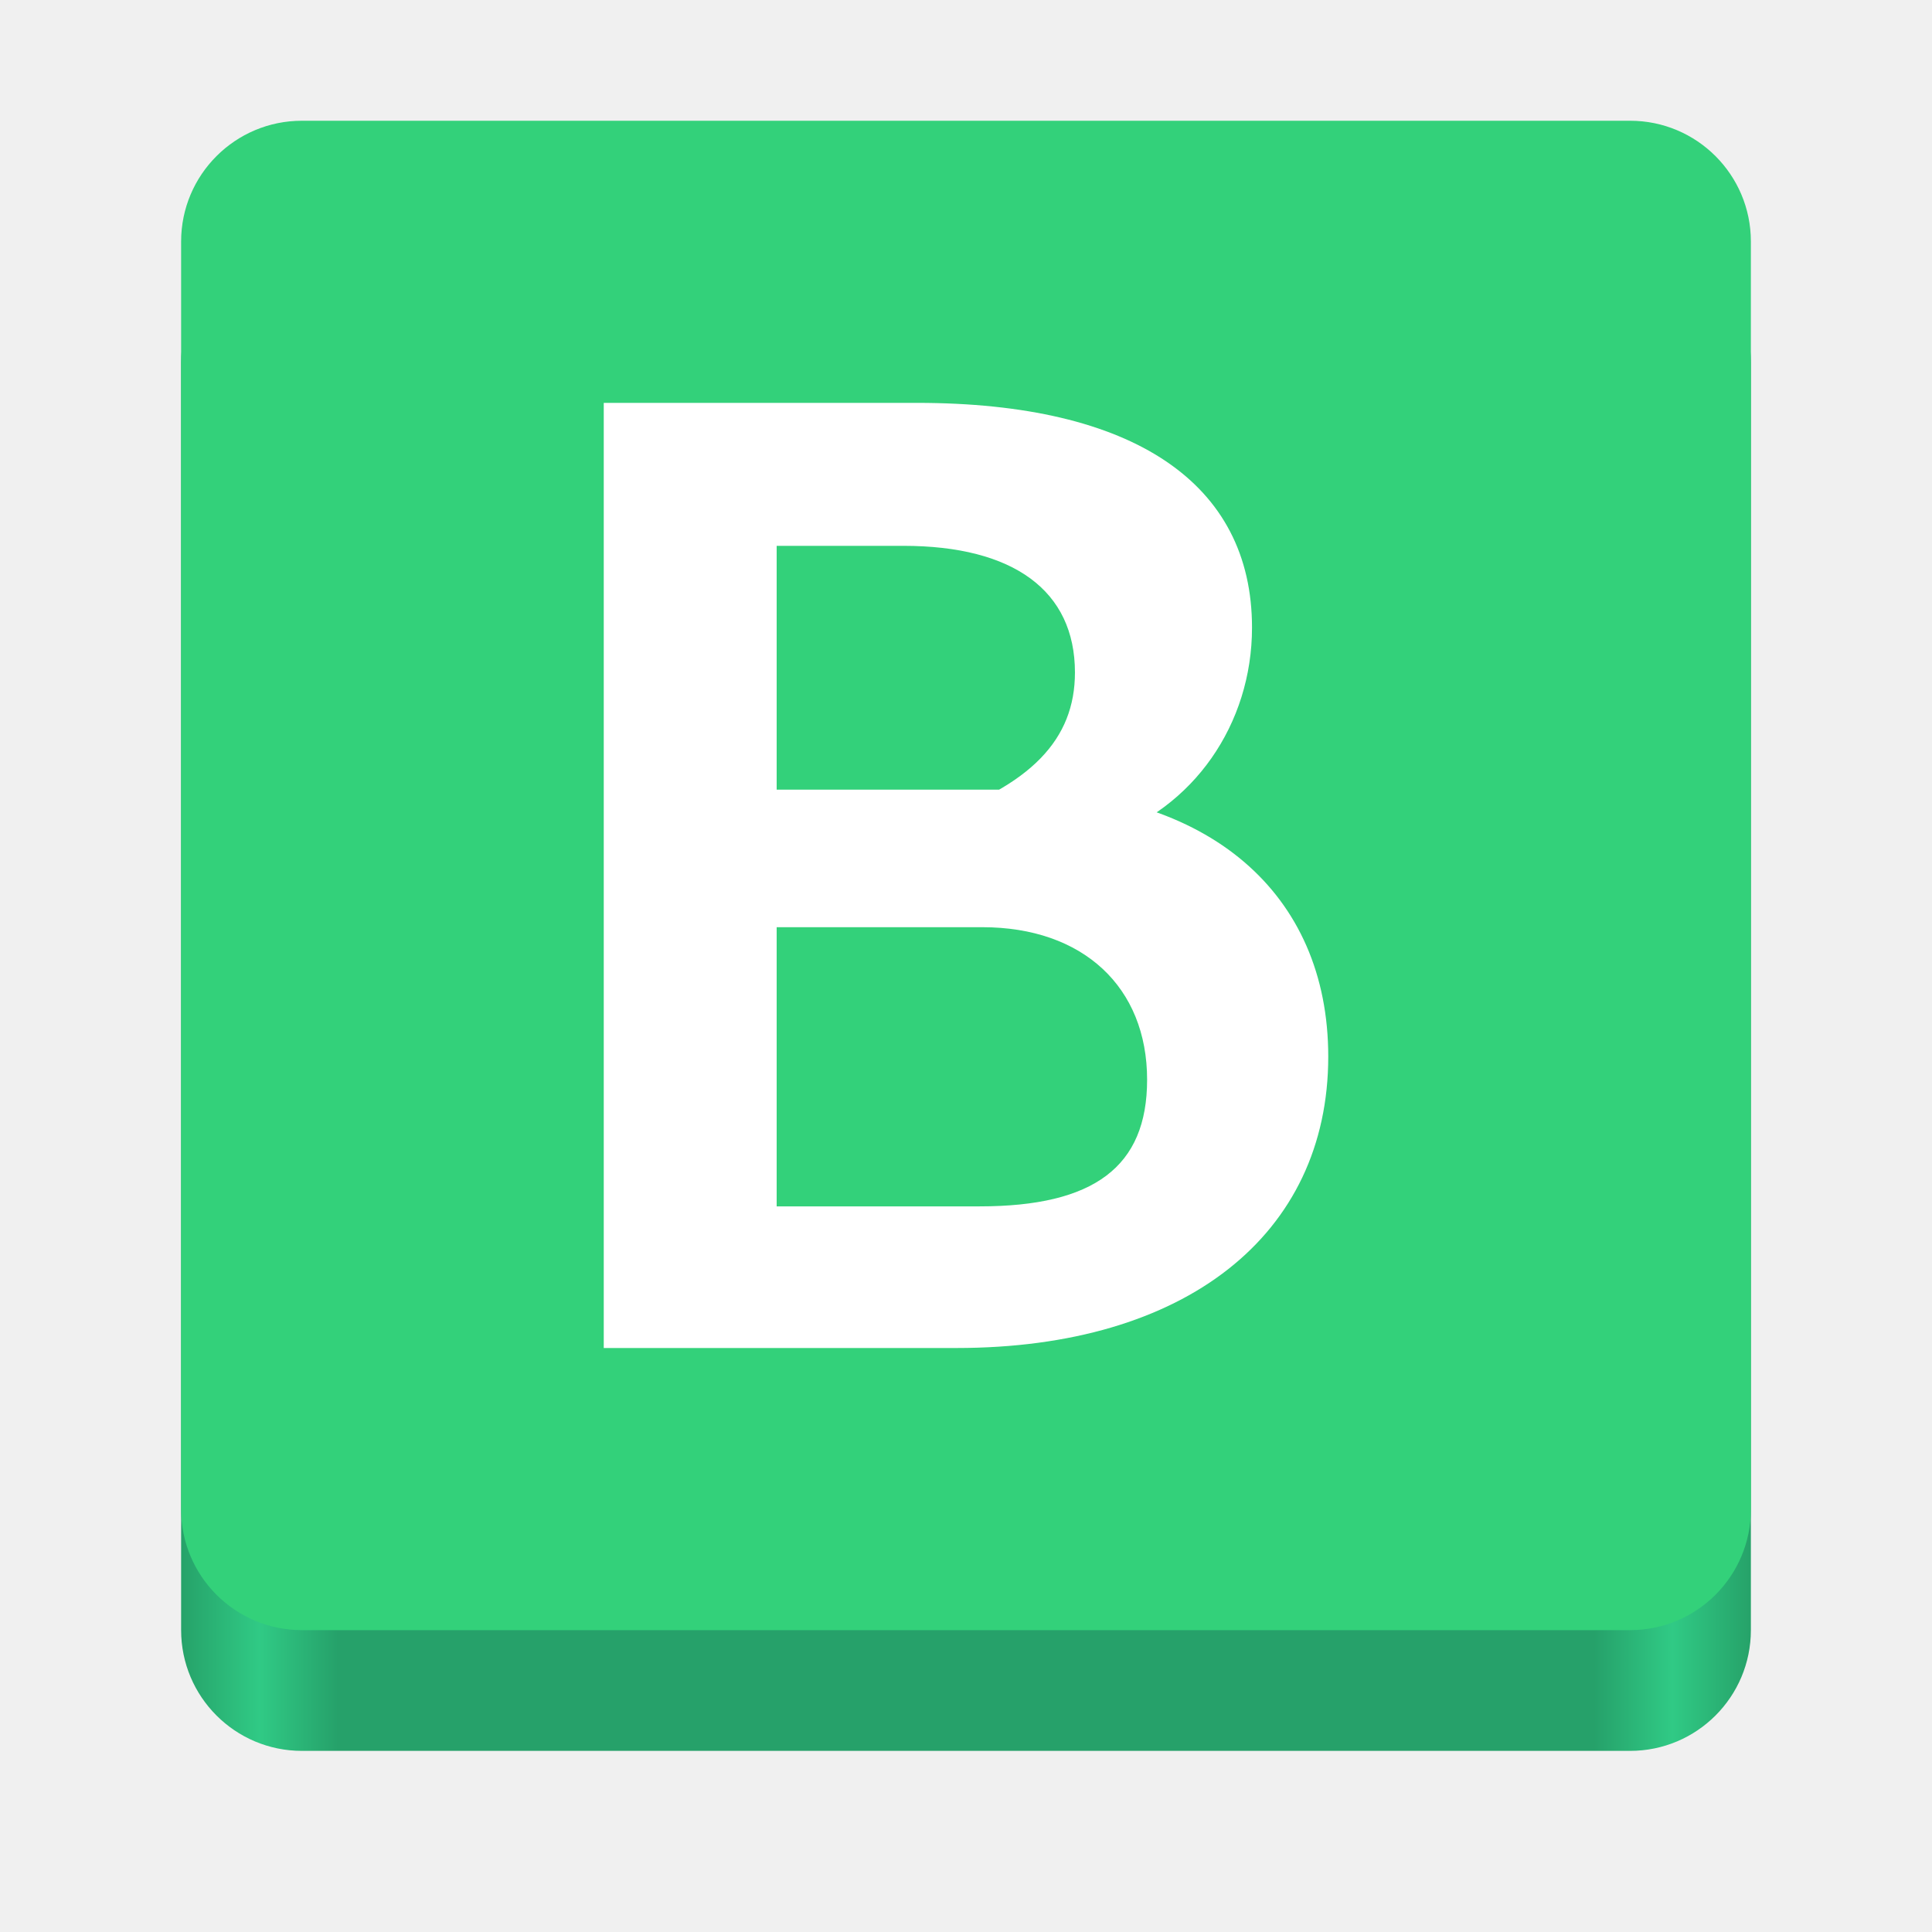
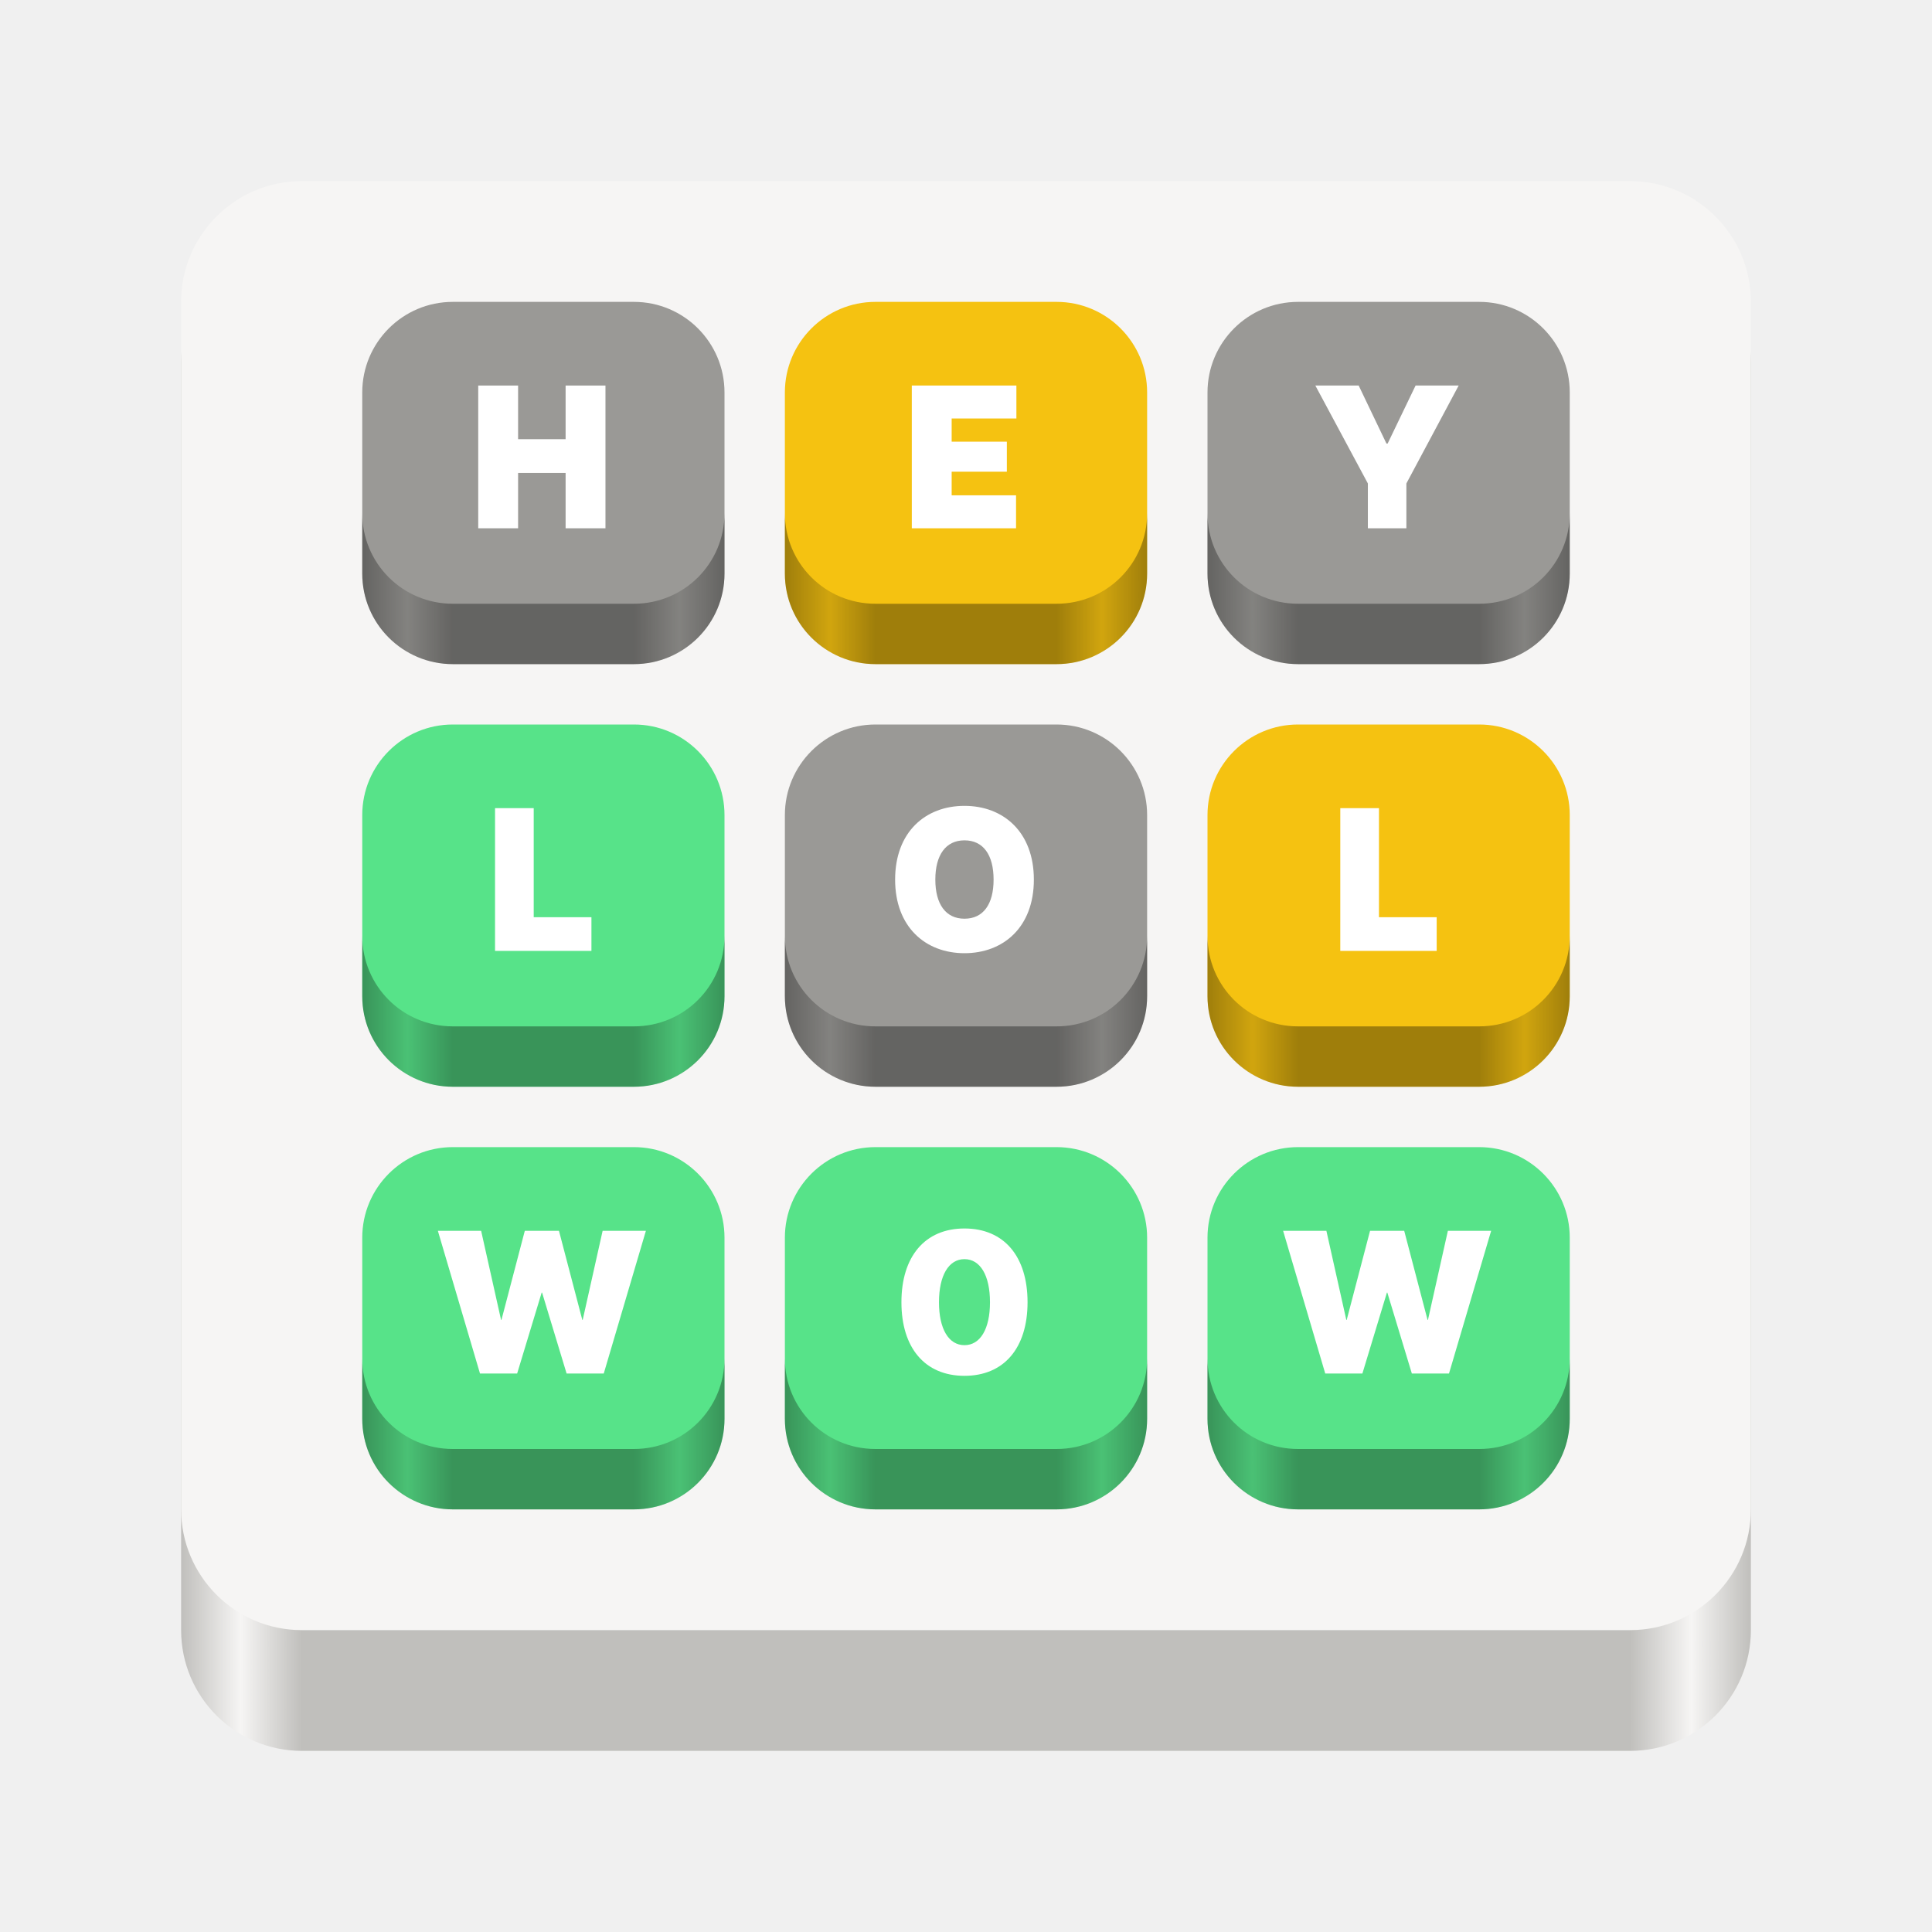
- <svg xmlns="http://www.w3.org/2000/svg" height="128px" viewBox="0 0 128 128" width="128px">
-   <linearGradient id="a" gradientUnits="userSpaceOnUse" x1="12" x2="116" y1="66" y2="66">
-     <stop offset="0" stop-color="#26a269" />
-     <stop offset="0.05" stop-color="#30ca85" />
-     <stop offset="0.1" stop-color="#26a16a" />
-     <stop offset="0.9" stop-color="#26a16a" />
-     <stop offset="0.95" stop-color="#30ca85" />
-     <stop offset="1" stop-color="#26a269" />
+ <svg xmlns="http://www.w3.org/2000/svg" xmlns:xlink="http://www.w3.org/1999/xlink" height="128px" viewBox="0 0 128 128" width="128px">
+   <linearGradient id="a" gradientTransform="matrix(0.232143 0 0 0.328947 -8.56691 263.827)" gradientUnits="userSpaceOnUse" x1="88.596" x2="536.596" y1="-449.394" y2="-449.394">
+     <stop offset="0" stop-color="#c0bfbc" />
+     <stop offset="0.038" stop-color="#f6f5f4" />
+     <stop offset="0.077" stop-color="#c0bfbc" />
+     <stop offset="0.923" stop-color="#c0bfbc" />
+     <stop offset="0.962" stop-color="#f6f5f4" />
+     <stop offset="1" stop-color="#c0bfbc" />
  </linearGradient>
+   <linearGradient id="b" gradientUnits="userSpaceOnUse">
+     <stop offset="0" stop-opacity="0.349" />
+     <stop offset="0.125" stop-opacity="0.149" />
+     <stop offset="0.25" stop-opacity="0.349" />
+     <stop offset="0.75" stop-opacity="0.349" />
+     <stop offset="0.875" stop-opacity="0.149" />
+     <stop offset="1" stop-opacity="0.349" />
+   </linearGradient>
+   <linearGradient id="c" x1="52" x2="76" xlink:href="#b" y1="66" y2="66" />
+   <linearGradient id="d" x1="80" x2="104" xlink:href="#b" y1="66" y2="66" />
+   <linearGradient id="e" x1="24" x2="48" xlink:href="#b" y1="66" y2="66" />
+   <linearGradient id="f" x1="52" x2="76" xlink:href="#b" y1="38" y2="38" />
+   <linearGradient id="g" x1="80" x2="104" xlink:href="#b" y1="38" y2="38" />
+   <linearGradient id="h" x1="24" x2="48" xlink:href="#b" y1="38" y2="38" />
+   <linearGradient id="i" x1="52" x2="76" xlink:href="#b" y1="94" y2="94" />
+   <linearGradient id="j" x1="80" x2="104" xlink:href="#b" y1="94" y2="94" />
+   <linearGradient id="k" x1="24" x2="48" xlink:href="#b" y1="94" y2="94" />
  <path d="m 20 16 h 88 c 4.418 0 8 3.582 8 8 v 84 c 0 4.418 -3.582 8 -8 8 h -88 c -4.418 0 -8 -3.582 -8 -8 v -84 c 0 -4.418 3.582 -8 8 -8 z m 0 0" fill="url(#a)" />
-   <path d="m 20 8 h 88 c 4.418 0 8 3.582 8 8 v 84 c 0 4.418 -3.582 8 -8 8 h -88 c -4.418 0 -8 -3.582 -8 -8 v -84 c 0 -4.418 3.582 -8 8 -8 z m 0 0" fill="#33d17a" />
-   <path d="m 40 89.309 h 23.367 c 15.16 0 24.633 -7.488 24.633 -19.309 c 0 -10.828 -7.941 -17.684 -20.844 -17.684 h -19.848 v 9.113 h 17.773 c 6.676 0 10.918 3.969 10.918 10.105 c 0 5.773 -3.52 8.391 -11.098 8.391 h -13.445 v -43.762 h 8.395 c 7.305 0 11.367 2.98 11.367 8.391 c 0 4.422 -2.887 7.492 -9.566 9.746 l 11.461 1.262 c 5.953 -1.984 9.836 -7.578 9.836 -13.984 c 0 -9.562 -7.852 -14.887 -22.199 -14.887 h -20.75 z m 0 0" fill="#ffffff" />
+   <path d="m 20 12 h 88 c 4.418 0 8 3.582 8 8 v 80 c 0 4.418 -3.582 8 -8 8 h -88 c -4.418 0 -8 -3.582 -8 -8 v -80 c 0 -4.418 3.582 -8 8 -8 z m 0 0" fill="#f6f5f4" />
+   <path d="m 58 48 h 12 c 3.312 0 6 2.688 6 6 v 12 c 0 3.312 -2.688 6 -6 6 h -12 c -3.312 0 -6 -2.688 -6 -6 v -12 c 0 -3.312 2.688 -6 6 -6 z m 0 0" fill="#9a9996" />
+   <path d="m 58 76 h 12 c 3.312 0 6 2.688 6 6 v 12 c 0 3.312 -2.688 6 -6 6 h -12 c -3.312 0 -6 -2.688 -6 -6 v -12 c 0 -3.312 2.688 -6 6 -6 z m 0 0" fill="#57e389" />
+   <path d="m 30 76 h 12 c 3.312 0 6 2.688 6 6 v 12 c 0 3.312 -2.688 6 -6 6 h -12 c -3.312 0 -6 -2.688 -6 -6 v -12 c 0 -3.312 2.688 -6 6 -6 z m 0 0" fill="#57e389" />
+   <path d="m 86 48 h 12 c 3.312 0 6 2.688 6 6 v 12 c 0 3.312 -2.688 6 -6 6 h -12 c -3.312 0 -6 -2.688 -6 -6 v -12 c 0 -3.312 2.688 -6 6 -6 z m 0 0" fill="#f5c211" />
+   <path d="m 30 20 h 12 c 3.312 0 6 2.688 6 6 v 12 c 0 3.312 -2.688 6 -6 6 h -12 c -3.312 0 -6 -2.688 -6 -6 v -12 c 0 -3.312 2.688 -6 6 -6 z m 0 0" fill="#9a9996" />
+   <path d="m 52 62 v 4 c 0 3.324 2.676 6 6 6 h 12 c 3.324 0 6 -2.676 6 -6 v -4 c 0 3.324 -2.676 6 -6 6 h -12 c -3.324 0 -6 -2.676 -6 -6 z m 0 0" fill="url(#c)" />
+   <path d="m 80 62 v 4 c 0 3.324 2.676 6 6 6 h 12 c 3.324 0 6 -2.676 6 -6 v -4 c 0 3.324 -2.676 6 -6 6 h -12 c -3.324 0 -6 -2.676 -6 -6 z m 0 0" fill="url(#d)" />
+   <path d="m 58 20 h 12 c 3.312 0 6 2.688 6 6 v 12 c 0 3.312 -2.688 6 -6 6 h -12 c -3.312 0 -6 -2.688 -6 -6 v -12 c 0 -3.312 2.688 -6 6 -6 z m 0 0" fill="#f5c211" />
+   <path d="m 86 20 h 12 c 3.312 0 6 2.688 6 6 v 12 c 0 3.312 -2.688 6 -6 6 h -12 c -3.312 0 -6 -2.688 -6 -6 v -12 c 0 -3.312 2.688 -6 6 -6 z m 0 0" fill="#9a9996" />
+   <path d="m 30 48 h 12 c 3.312 0 6 2.688 6 6 v 12 c 0 3.312 -2.688 6 -6 6 h -12 c -3.312 0 -6 -2.688 -6 -6 v -12 c 0 -3.312 2.688 -6 6 -6 z m 0 0" fill="#57e389" />
+   <path d="m 24 62 v 4 c 0 3.324 2.676 6 6 6 h 12 c 3.324 0 6 -2.676 6 -6 v -4 c 0 3.324 -2.676 6 -6 6 h -12 c -3.324 0 -6 -2.676 -6 -6 z m 0 0" fill="url(#e)" />
+   <path d="m 86 76 h 12 c 3.312 0 6 2.688 6 6 v 12 c 0 3.312 -2.688 6 -6 6 h -12 c -3.312 0 -6 -2.688 -6 -6 v -12 c 0 -3.312 2.688 -6 6 -6 z m 0 0" fill="#57e389" />
+   <g fill="#ffffff">
+     <path d="m 31.684 35 h 2.641 v -3.668 h 3.148 v 3.668 h 2.641 v -9.457 h -2.641 v 3.555 h -3.148 v -3.555 h -2.641 z m 0 0" />
+     <path d="m 60.41 35 h 6.906 v -2.184 h -4.266 v -1.562 h 3.656 v -1.992 h -3.656 v -1.535 h 4.289 v -2.184 h -6.93 z m 0 0" />
+     <path d="m 87.145 25.543 l 3.48 6.488 v 2.969 h 2.551 v -2.969 l 3.465 -6.488 h -2.855 l -1.852 3.844 h -0.078 l -1.84 -3.844 z m 0 0" />
+     <path d="m 32.797 63 h 6.387 v -2.234 h -3.824 v -7.223 h -2.562 z m 0 0" />
+     <path d="m 63.898 63.152 c 2.574 0 4.598 -1.719 4.598 -4.875 c 0 -3.16 -2.023 -4.887 -4.598 -4.887 c -2.582 0 -4.594 1.727 -4.594 4.887 c 0 3.137 2.012 4.875 4.594 4.875 z m 0 -2.285 c -1.234 0 -1.93 -0.957 -1.93 -2.59 c 0 -1.637 0.695 -2.602 1.93 -2.602 c 1.246 0 1.93 0.965 1.93 2.602 c 0 1.633 -0.684 2.59 -1.93 2.59 z m 0 0" />
+     <path d="m 88.797 63 h 6.387 v -2.234 h -3.824 v -7.223 h -2.562 z m 0 0" />
+   </g>
+   <path d="m 52 34 v 4 c 0 3.324 2.676 6 6 6 h 12 c 3.324 0 6 -2.676 6 -6 v -4 c 0 3.324 -2.676 6 -6 6 h -12 c -3.324 0 -6 -2.676 -6 -6 z m 0 0" fill="url(#f)" />
+   <path d="m 80 34 v 4 c 0 3.324 2.676 6 6 6 h 12 c 3.324 0 6 -2.676 6 -6 v -4 c 0 3.324 -2.676 6 -6 6 h -12 c -3.324 0 -6 -2.676 -6 -6 z m 0 0" fill="url(#g)" />
+   <path d="m 24 34 v 4 c 0 3.324 2.676 6 6 6 h 12 c 3.324 0 6 -2.676 6 -6 v -4 c 0 3.324 -2.676 6 -6 6 h -12 c -3.324 0 -6 -2.676 -6 -6 z m 0 0" fill="url(#h)" />
+   <path d="m 52 90 v 4 c 0 3.324 2.676 6 6 6 h 12 c 3.324 0 6 -2.676 6 -6 v -4 c 0 3.324 -2.676 6 -6 6 h -12 c -3.324 0 -6 -2.676 -6 -6 z m 0 0" fill="url(#i)" />
+   <path d="m 80 90 v 4 c 0 3.324 2.676 6 6 6 h 12 c 3.324 0 6 -2.676 6 -6 v -4 c 0 3.324 -2.676 6 -6 6 h -12 c -3.324 0 -6 -2.676 -6 -6 z m 0 0" fill="url(#j)" />
+   <path d="m 24 90 v 4 c 0 3.324 2.676 6 6 6 h 12 c 3.324 0 6 -2.676 6 -6 v -4 c 0 3.324 -2.676 6 -6 6 h -12 c -3.324 0 -6 -2.676 -6 -6 z m 0 0" fill="url(#k)" />
+   <path d="m 31.801 91 h 2.461 l 1.625 -5.363 h 0.027 l 1.625 5.363 h 2.461 l 2.793 -9.457 h -2.867 l -1.32 5.902 h -0.027 l -1.547 -5.902 h -2.262 l -1.547 5.902 h -0.027 l -1.32 -5.902 h -2.867 z m 0 0" fill="#ffffff" />
+   <path d="m 63.898 91.152 c 2.625 0 4.18 -1.848 4.18 -4.875 c 0 -3.035 -1.555 -4.887 -4.18 -4.887 c -2.621 0 -4.176 1.859 -4.176 4.887 c 0 3.023 1.555 4.875 4.176 4.875 z m 0 -2.031 c -1.047 0 -1.688 -1.078 -1.688 -2.844 c 0 -1.77 0.641 -2.855 1.688 -2.855 c 1.051 0 1.691 1.086 1.691 2.855 c 0 1.766 -0.641 2.844 -1.691 2.844 z m 0 0" fill="#ffffff" />
+   <path d="m 87.801 91 h 2.461 l 1.625 -5.363 h 0.027 l 1.625 5.363 h 2.461 l 2.793 -9.457 h -2.867 l -1.32 5.902 h -0.027 l -1.547 -5.902 h -2.262 l -1.547 5.902 h -0.027 l -1.32 -5.902 h -2.867 z m 0 0" fill="#ffffff" />
</svg>
